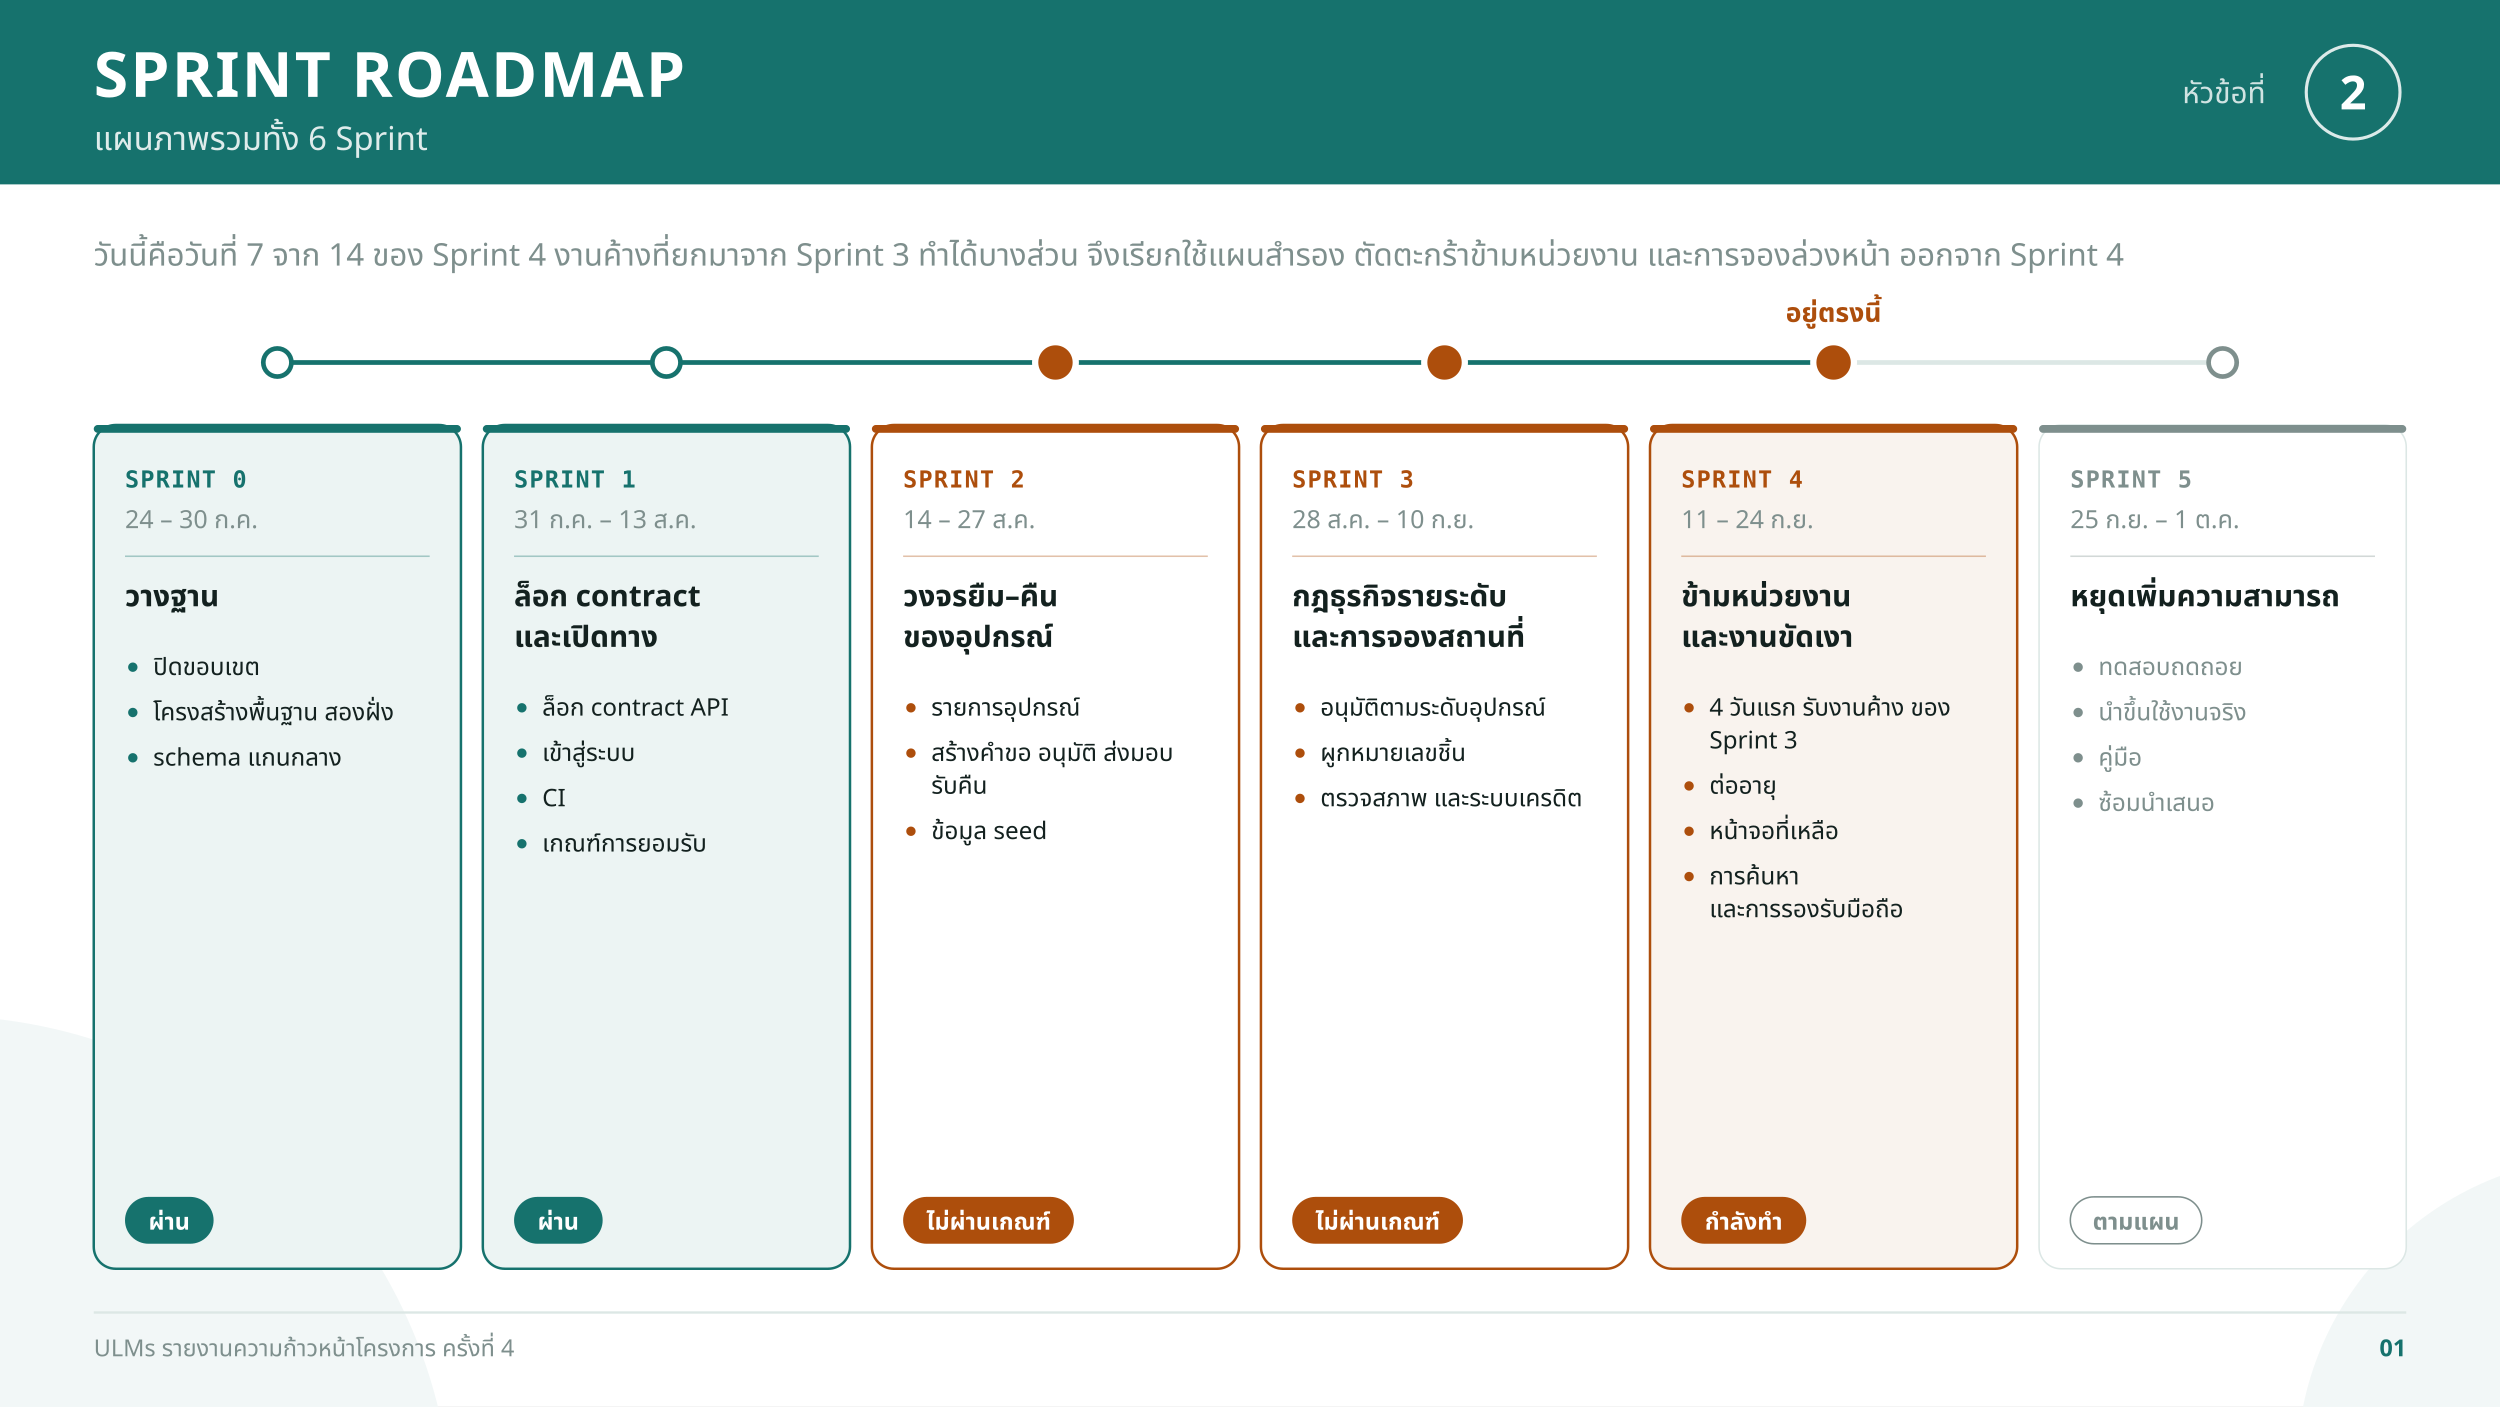
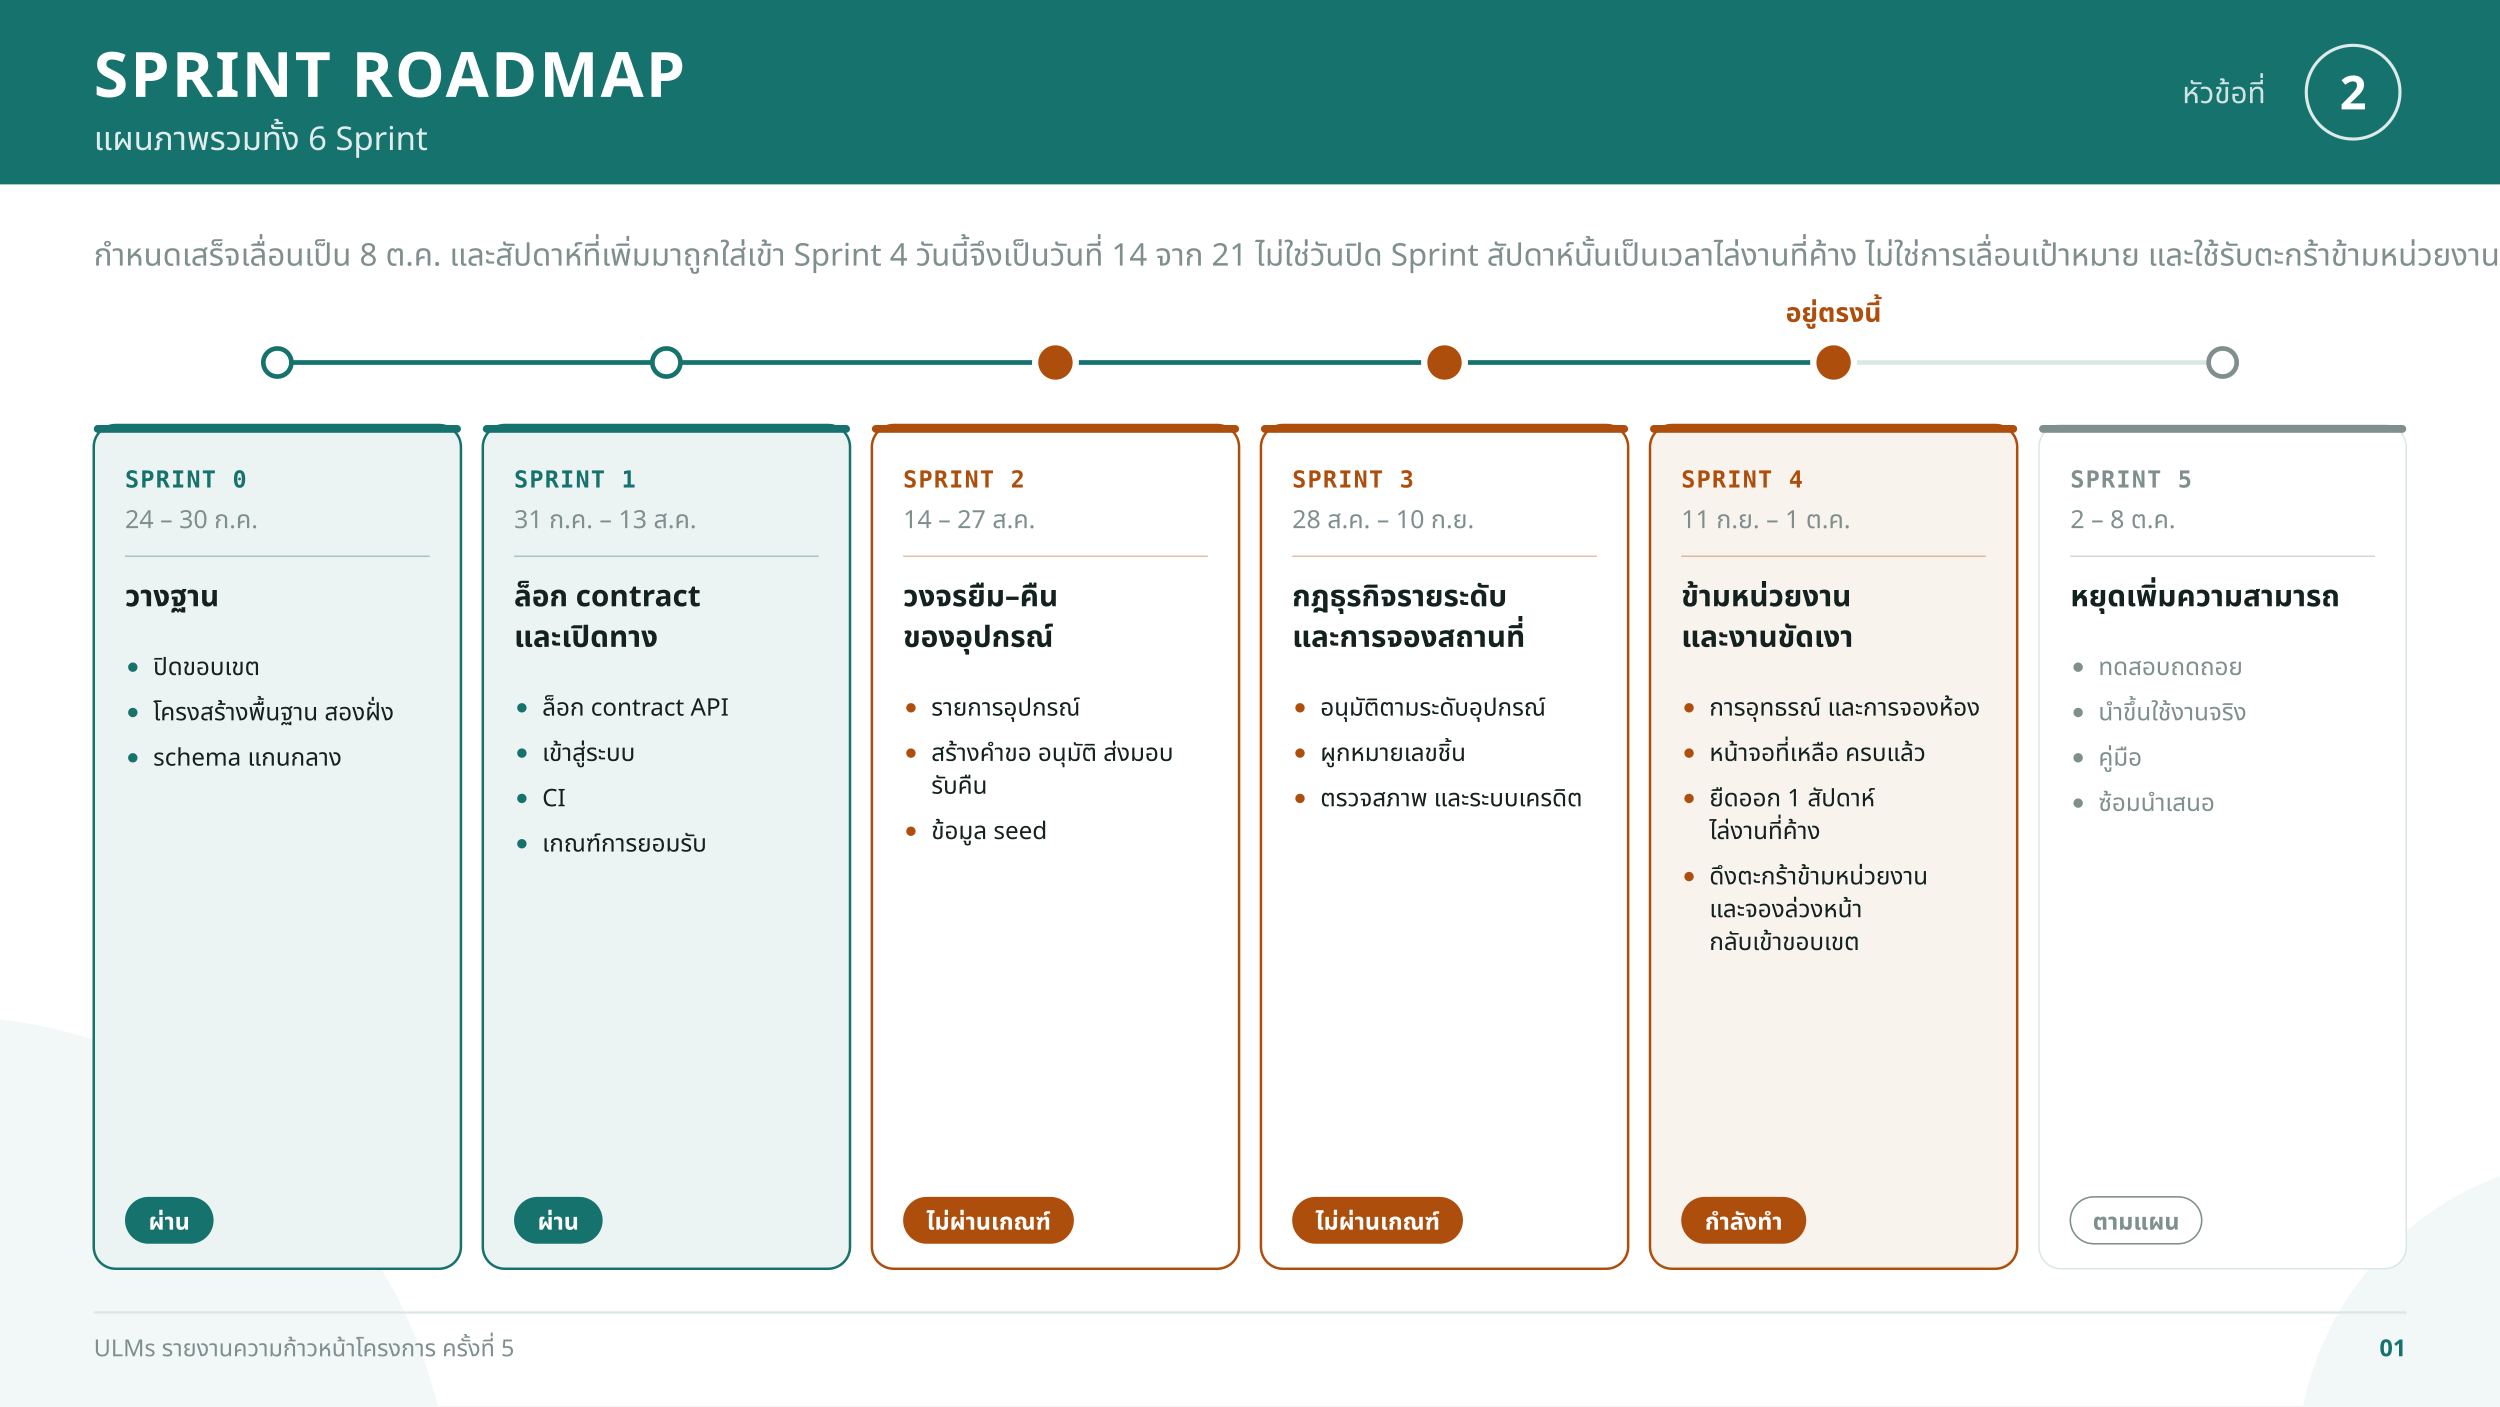
<svg xmlns="http://www.w3.org/2000/svg" width="1600" height="900" viewBox="0 0 1600 900">
  <rect width="1600" height="900" fill="#FFFFFF" />
  <circle cx="-40" cy="980" r="330" fill="#F2F7F7" />
  <circle cx="1670" cy="940" r="200" fill="#F2F7F7" />
  <rect x="0.0" y="0.0" width="1600.0" height="118.0" fill="#16726D" />
  <text x="60.0" y="62.0" font-family="Laksaman, Noto Sans Thai, sans-serif" font-size="40" fill="#FFFFFF" font-weight="700" letter-spacing="1.4">SPRINT ROADMAP</text>
  <text x="60.0" y="96.0" font-family="Laksaman, Noto Sans Thai, sans-serif" font-size="21" fill="#FFFFFF" opacity="0.86">แผนภาพรวมทั้ง 6 Sprint</text>
  <text x="1450.0" y="66.0" font-family="Laksaman, Noto Sans Thai, sans-serif" font-size="19" fill="#FFFFFF" text-anchor="end" opacity="0.8">หัวข้อที่</text>
  <circle cx="1506" cy="59.0" r="30" fill="none" stroke="#FFFFFF" stroke-width="2" opacity="0.85" />
  <text x="1506.0" y="70.0" font-family="Laksaman, Noto Sans Thai, sans-serif" font-size="30" fill="#FFFFFF" font-weight="700" text-anchor="middle">2</text>
  <line x1="60" y1="840" x2="1540" y2="840" stroke="#DCE7E5" stroke-width="1.5" />
-   <text x="60.0" y="868.0" font-family="Laksaman, Noto Sans Thai, sans-serif" font-size="15" fill="#7E8F8D">ULMs รายงานความก้าวหน้าโครงการ ครั้งที่ 4</text>
+   <text x="60.0" y="868.0" font-family="Laksaman, Noto Sans Thai, sans-serif" font-size="15" fill="#7E8F8D">ULMs รายงานความก้าวหน้าโครงการ ครั้งที่ 5</text>
  <text x="1540.0" y="868.0" font-family="Laksaman, Noto Sans Thai, sans-serif" font-size="15" fill="#16726D" font-weight="700" text-anchor="end">01</text>
-   <text x="60.0" y="170.0" font-family="Laksaman, Noto Sans Thai, sans-serif" font-size="20" fill="#7E8F8D">วันนี้คือวันที่ 7 จาก 14 ของ Sprint 4 งานค้างที่ยกมาจาก Sprint 3 ทำได้บางส่วน จึงเรียกใช้แผนสำรอง ตัดตะกร้าข้ามหน่วยงาน และการจองล่วงหน้า ออกจาก Sprint 4</text>
+   <text x="60.0" y="170.0" font-family="Laksaman, Noto Sans Thai, sans-serif" font-size="20" fill="#7E8F8D">กำหนดเสร็จเลื่อนเป็น 8 ต.ค. และสัปดาห์ที่เพิ่มมาถูกใส่เข้า Sprint 4 วันนี้จึงเป็นวันที่ 14 จาก 21 ไม่ใช่วันปิด Sprint สัปดาห์นั้นเป็นเวลาไล่งานที่ค้าง ไม่ใช่การเลื่อนเป้าหมาย และใช้รับตะกร้าข้ามหน่วยงาน กับการจองล่วงหน้า ที่ดึงกลับเข้าขอบเขต</text>
  <line x1="177.5" y1="232" x2="1422.5" y2="232" stroke="#DCE7E5" stroke-width="3" />
  <line x1="177.5" y1="232" x2="1173.5" y2="232" stroke="#16726D" stroke-width="3" />
  <circle cx="177.5" cy="232" r="9" fill="#FFFFFF" stroke="#16726D" stroke-width="3" />
  <rect x="60.0" y="272.0" width="235.0" height="540.0" fill="#ECF4F3" rx="14" stroke="#16726D" stroke-width="1.6" />
  <rect x="60.0" y="272.0" width="235.0" height="5.0" fill="#16726D" rx="2.5" />
  <text x="80.0" y="312.0" font-family="DejaVu Sans Mono, Consolas, monospace" font-size="15" fill="#16726D" font-weight="700" letter-spacing="0.8">SPRINT 0</text>
  <text x="80.0" y="338.0" font-family="Laksaman, Noto Sans Thai, sans-serif" font-size="16" fill="#7E8F8D">24 – 30 ก.ค.</text>
  <line x1="80.0" y1="356" x2="275.0" y2="356" stroke="#16726D" stroke-width="1" opacity="0.35" />
  <text x="80.0" y="388.0" font-family="Laksaman, Noto Sans Thai, sans-serif" font-size="19" fill="#13211F" font-weight="700">วางฐาน</text>
  <circle cx="85.0" cy="427.0" r="3" fill="#16726D" />
  <text x="98.0" y="432.0" font-family="Laksaman, Noto Sans Thai, sans-serif" font-size="15.5" fill="#13211F">ปิดขอบเขต</text>
  <circle cx="85.0" cy="456.0" r="3" fill="#16726D" />
  <text x="98.0" y="461.0" font-family="Laksaman, Noto Sans Thai, sans-serif" font-size="15.5" fill="#13211F">โครงสร้างพื้นฐาน สองฝั่ง</text>
  <circle cx="85.0" cy="485.0" r="3" fill="#16726D" />
  <text x="98.0" y="490.0" font-family="Laksaman, Noto Sans Thai, sans-serif" font-size="15.5" fill="#13211F">schema แกนกลาง</text>
  <rect x="80.0" y="766.0" width="56.7" height="30.0" fill="#16726D" rx="15" />
  <text x="108.3" y="787.0" font-family="Laksaman, Noto Sans Thai, sans-serif" font-size="15" fill="#FFFFFF" font-weight="700" text-anchor="middle">ผ่าน</text>
  <circle cx="426.5" cy="232" r="9" fill="#FFFFFF" stroke="#16726D" stroke-width="3" />
  <rect x="309.0" y="272.0" width="235.0" height="540.0" fill="#ECF4F3" rx="14" stroke="#16726D" stroke-width="1.6" />
  <rect x="309.0" y="272.0" width="235.0" height="5.0" fill="#16726D" rx="2.5" />
  <text x="329.0" y="312.0" font-family="DejaVu Sans Mono, Consolas, monospace" font-size="15" fill="#16726D" font-weight="700" letter-spacing="0.8">SPRINT 1</text>
  <text x="329.0" y="338.0" font-family="Laksaman, Noto Sans Thai, sans-serif" font-size="16" fill="#7E8F8D">31 ก.ค. – 13 ส.ค.</text>
  <line x1="329.0" y1="356" x2="524.0" y2="356" stroke="#16726D" stroke-width="1" opacity="0.35" />
  <text x="329.0" y="388.0" font-family="Laksaman, Noto Sans Thai, sans-serif" font-size="19" fill="#13211F" font-weight="700">ล็อก contract</text>
  <text x="329.0" y="414.0" font-family="Laksaman, Noto Sans Thai, sans-serif" font-size="19" fill="#13211F" font-weight="700">และเปิดทาง</text>
  <circle cx="334.0" cy="453.0" r="3" fill="#16726D" />
  <text x="347.0" y="458.0" font-family="Laksaman, Noto Sans Thai, sans-serif" font-size="15.5" fill="#13211F">ล็อก contract API</text>
  <circle cx="334.0" cy="482.0" r="3" fill="#16726D" />
  <text x="347.0" y="487.0" font-family="Laksaman, Noto Sans Thai, sans-serif" font-size="15.5" fill="#13211F">เข้าสู่ระบบ</text>
  <circle cx="334.0" cy="511.0" r="3" fill="#16726D" />
  <text x="347.0" y="516.0" font-family="Laksaman, Noto Sans Thai, sans-serif" font-size="15.5" fill="#13211F">CI</text>
  <circle cx="334.0" cy="540.0" r="3" fill="#16726D" />
  <text x="347.0" y="545.0" font-family="Laksaman, Noto Sans Thai, sans-serif" font-size="15.5" fill="#13211F">เกณฑ์การยอมรับ</text>
  <rect x="329.0" y="766.0" width="56.7" height="30.0" fill="#16726D" rx="15" />
  <text x="357.3" y="787.0" font-family="Laksaman, Noto Sans Thai, sans-serif" font-size="15" fill="#FFFFFF" font-weight="700" text-anchor="middle">ผ่าน</text>
  <circle cx="675.5" cy="232" r="15" fill="#FFFFFF" />
  <circle cx="675.5" cy="232" r="11" fill="#AD4E0C" />
  <rect x="558.0" y="272.0" width="235.0" height="540.0" fill="#FFFFFF" rx="14" stroke="#AD4E0C" stroke-width="1.6" />
  <rect x="558.0" y="272.0" width="235.0" height="5.0" fill="#AD4E0C" rx="2.5" />
  <text x="578.0" y="312.0" font-family="DejaVu Sans Mono, Consolas, monospace" font-size="15" fill="#AD4E0C" font-weight="700" letter-spacing="0.8">SPRINT 2</text>
  <text x="578.0" y="338.0" font-family="Laksaman, Noto Sans Thai, sans-serif" font-size="16" fill="#7E8F8D">14 – 27 ส.ค.</text>
  <line x1="578.0" y1="356" x2="773.0" y2="356" stroke="#AD4E0C" stroke-width="1" opacity="0.35" />
  <text x="578.0" y="388.0" font-family="Laksaman, Noto Sans Thai, sans-serif" font-size="19" fill="#13211F" font-weight="700">วงจรยืม–คืน</text>
  <text x="578.0" y="414.0" font-family="Laksaman, Noto Sans Thai, sans-serif" font-size="19" fill="#13211F" font-weight="700">ของอุปกรณ์</text>
  <circle cx="583.0" cy="453.0" r="3" fill="#AD4E0C" />
  <text x="596.0" y="458.0" font-family="Laksaman, Noto Sans Thai, sans-serif" font-size="15.5" fill="#13211F">รายการอุปกรณ์</text>
  <circle cx="583.0" cy="482.0" r="3" fill="#AD4E0C" />
  <text x="596.0" y="487.0" font-family="Laksaman, Noto Sans Thai, sans-serif" font-size="15.5" fill="#13211F">สร้างคำขอ อนุมัติ ส่งมอบ</text>
  <text x="596.0" y="508.0" font-family="Laksaman, Noto Sans Thai, sans-serif" font-size="15.5" fill="#13211F">รับคืน</text>
  <circle cx="583.0" cy="532.0" r="3" fill="#AD4E0C" />
  <text x="596.0" y="537.0" font-family="Laksaman, Noto Sans Thai, sans-serif" font-size="15.5" fill="#13211F">ข้อมูล seed</text>
  <rect x="578.0" y="766.0" width="109.3" height="30.0" fill="#AD4E0C" rx="15" />
  <text x="632.7" y="787.0" font-family="Laksaman, Noto Sans Thai, sans-serif" font-size="15" fill="#FFFFFF" font-weight="700" text-anchor="middle">ไม่ผ่านเกณฑ์</text>
  <circle cx="924.5" cy="232" r="15" fill="#FFFFFF" />
  <circle cx="924.5" cy="232" r="11" fill="#AD4E0C" />
  <rect x="807.0" y="272.0" width="235.0" height="540.0" fill="#FFFFFF" rx="14" stroke="#AD4E0C" stroke-width="1.6" />
  <rect x="807.0" y="272.0" width="235.0" height="5.0" fill="#AD4E0C" rx="2.5" />
  <text x="827.0" y="312.0" font-family="DejaVu Sans Mono, Consolas, monospace" font-size="15" fill="#AD4E0C" font-weight="700" letter-spacing="0.8">SPRINT 3</text>
  <text x="827.0" y="338.0" font-family="Laksaman, Noto Sans Thai, sans-serif" font-size="16" fill="#7E8F8D">28 ส.ค. – 10 ก.ย.</text>
  <line x1="827.0" y1="356" x2="1022.0" y2="356" stroke="#AD4E0C" stroke-width="1" opacity="0.35" />
  <text x="827.0" y="388.0" font-family="Laksaman, Noto Sans Thai, sans-serif" font-size="19" fill="#13211F" font-weight="700">กฎธุรกิจรายระดับ</text>
  <text x="827.0" y="414.0" font-family="Laksaman, Noto Sans Thai, sans-serif" font-size="19" fill="#13211F" font-weight="700">และการจองสถานที่</text>
  <circle cx="832.0" cy="453.0" r="3" fill="#AD4E0C" />
  <text x="845.0" y="458.0" font-family="Laksaman, Noto Sans Thai, sans-serif" font-size="15.5" fill="#13211F">อนุมัติตามระดับอุปกรณ์</text>
  <circle cx="832.0" cy="482.0" r="3" fill="#AD4E0C" />
  <text x="845.0" y="487.0" font-family="Laksaman, Noto Sans Thai, sans-serif" font-size="15.5" fill="#13211F">ผูกหมายเลขชิ้น</text>
  <circle cx="832.0" cy="511.0" r="3" fill="#AD4E0C" />
  <text x="845.0" y="516.0" font-family="Laksaman, Noto Sans Thai, sans-serif" font-size="15.5" fill="#13211F">ตรวจสภาพ และระบบเครดิต</text>
  <rect x="827.0" y="766.0" width="109.3" height="30.0" fill="#AD4E0C" rx="15" />
  <text x="881.7" y="787.0" font-family="Laksaman, Noto Sans Thai, sans-serif" font-size="15" fill="#FFFFFF" font-weight="700" text-anchor="middle">ไม่ผ่านเกณฑ์</text>
  <circle cx="1173.5" cy="232" r="15" fill="#FFFFFF" />
  <circle cx="1173.5" cy="232" r="11" fill="#AD4E0C" />
  <text x="1173.5" y="206.0" font-family="Laksaman, Noto Sans Thai, sans-serif" font-size="17" fill="#AD4E0C" font-weight="700" text-anchor="middle">อยู่ตรงนี้</text>
  <rect x="1056.0" y="272.0" width="235.0" height="540.0" fill="#F9F3EE" rx="14" stroke="#AD4E0C" stroke-width="1.6" />
  <rect x="1056.0" y="272.0" width="235.0" height="5.0" fill="#AD4E0C" rx="2.5" />
  <text x="1076.0" y="312.0" font-family="DejaVu Sans Mono, Consolas, monospace" font-size="15" fill="#AD4E0C" font-weight="700" letter-spacing="0.8">SPRINT 4</text>
-   <text x="1076.0" y="338.0" font-family="Laksaman, Noto Sans Thai, sans-serif" font-size="16" fill="#7E8F8D">11 – 24 ก.ย.</text>
+   <text x="1076.0" y="338.0" font-family="Laksaman, Noto Sans Thai, sans-serif" font-size="16" fill="#7E8F8D">11 ก.ย. – 1 ต.ค.</text>
  <line x1="1076.0" y1="356" x2="1271.0" y2="356" stroke="#AD4E0C" stroke-width="1" opacity="0.35" />
  <text x="1076.0" y="388.0" font-family="Laksaman, Noto Sans Thai, sans-serif" font-size="19" fill="#13211F" font-weight="700">ข้ามหน่วยงาน</text>
  <text x="1076.0" y="414.0" font-family="Laksaman, Noto Sans Thai, sans-serif" font-size="19" fill="#13211F" font-weight="700">และงานขัดเงา</text>
  <circle cx="1081.0" cy="453.0" r="3" fill="#AD4E0C" />
-   <text x="1094.0" y="458.0" font-family="Laksaman, Noto Sans Thai, sans-serif" font-size="15.5" fill="#13211F">4 วันแรก รับงานค้าง ของ</text>
-   <text x="1094.0" y="479.0" font-family="Laksaman, Noto Sans Thai, sans-serif" font-size="15.5" fill="#13211F">Sprint 3</text>
-   <circle cx="1081.0" cy="503.0" r="3" fill="#AD4E0C" />
-   <text x="1094.0" y="508.0" font-family="Laksaman, Noto Sans Thai, sans-serif" font-size="15.5" fill="#13211F">ต่ออายุ</text>
-   <circle cx="1081.0" cy="532.0" r="3" fill="#AD4E0C" />
-   <text x="1094.0" y="537.0" font-family="Laksaman, Noto Sans Thai, sans-serif" font-size="15.5" fill="#13211F">หน้าจอที่เหลือ</text>
+   <text x="1094.0" y="458.0" font-family="Laksaman, Noto Sans Thai, sans-serif" font-size="15.5" fill="#13211F">การอุทธรณ์ และการจองห้อง</text>
+   <circle cx="1081.0" cy="482.0" r="3" fill="#AD4E0C" />
+   <text x="1094.0" y="487.0" font-family="Laksaman, Noto Sans Thai, sans-serif" font-size="15.5" fill="#13211F">หน้าจอที่เหลือ ครบแล้ว</text>
+   <circle cx="1081.0" cy="511.0" r="3" fill="#AD4E0C" />
+   <text x="1094.0" y="516.0" font-family="Laksaman, Noto Sans Thai, sans-serif" font-size="15.5" fill="#13211F">ยืดออก 1 สัปดาห์</text>
+   <text x="1094.0" y="537.0" font-family="Laksaman, Noto Sans Thai, sans-serif" font-size="15.5" fill="#13211F">ไล่งานที่ค้าง</text>
  <circle cx="1081.0" cy="561.0" r="3" fill="#AD4E0C" />
-   <text x="1094.0" y="566.0" font-family="Laksaman, Noto Sans Thai, sans-serif" font-size="15.5" fill="#13211F">การค้นหา</text>
-   <text x="1094.0" y="587.0" font-family="Laksaman, Noto Sans Thai, sans-serif" font-size="15.5" fill="#13211F">และการรองรับมือถือ</text>
+   <text x="1094.0" y="566.0" font-family="Laksaman, Noto Sans Thai, sans-serif" font-size="15.5" fill="#13211F">ดึงตะกร้าข้ามหน่วยงาน</text>
+   <text x="1094.0" y="587.0" font-family="Laksaman, Noto Sans Thai, sans-serif" font-size="15.5" fill="#13211F">และจองล่วงหน้า</text>
+   <text x="1094.0" y="608.0" font-family="Laksaman, Noto Sans Thai, sans-serif" font-size="15.5" fill="#13211F">กลับเข้าขอบเขต</text>
  <rect x="1076.0" y="766.0" width="80.0" height="30.0" fill="#AD4E0C" rx="15" />
  <text x="1116.0" y="787.0" font-family="Laksaman, Noto Sans Thai, sans-serif" font-size="15" fill="#FFFFFF" font-weight="700" text-anchor="middle">กำลังทำ</text>
  <circle cx="1422.5" cy="232" r="9" fill="#FFFFFF" stroke="#7E8F8D" stroke-width="3" />
  <rect x="1305.0" y="272.0" width="235.0" height="540.0" fill="#FFFFFF" rx="14" stroke="#DCE7E5" stroke-width="1" />
  <rect x="1305.0" y="272.0" width="235.0" height="5.0" fill="#7E8F8D" rx="2.5" />
  <text x="1325.0" y="312.0" font-family="DejaVu Sans Mono, Consolas, monospace" font-size="15" fill="#7E8F8D" font-weight="700" letter-spacing="0.8">SPRINT 5</text>
-   <text x="1325.0" y="338.0" font-family="Laksaman, Noto Sans Thai, sans-serif" font-size="16" fill="#7E8F8D">25 ก.ย. – 1 ต.ค.</text>
+   <text x="1325.0" y="338.0" font-family="Laksaman, Noto Sans Thai, sans-serif" font-size="16" fill="#7E8F8D">2 – 8 ต.ค.</text>
  <line x1="1325.0" y1="356" x2="1520.0" y2="356" stroke="#7E8F8D" stroke-width="1" opacity="0.35" />
  <text x="1325.0" y="388.0" font-family="Laksaman, Noto Sans Thai, sans-serif" font-size="19" fill="#13211F" font-weight="700">หยุดเพิ่มความสามารถ</text>
  <circle cx="1330.0" cy="427.0" r="3" fill="#7E8F8D" />
  <text x="1343.0" y="432.0" font-family="Laksaman, Noto Sans Thai, sans-serif" font-size="15.5" fill="#7E8F8D">ทดสอบถดถอย</text>
  <circle cx="1330.0" cy="456.0" r="3" fill="#7E8F8D" />
  <text x="1343.0" y="461.0" font-family="Laksaman, Noto Sans Thai, sans-serif" font-size="15.5" fill="#7E8F8D">นำขึ้นใช้งานจริง</text>
  <circle cx="1330.0" cy="485.0" r="3" fill="#7E8F8D" />
  <text x="1343.0" y="490.0" font-family="Laksaman, Noto Sans Thai, sans-serif" font-size="15.5" fill="#7E8F8D">คู่มือ</text>
  <circle cx="1330.0" cy="514.0" r="3" fill="#7E8F8D" />
  <text x="1343.0" y="519.0" font-family="Laksaman, Noto Sans Thai, sans-serif" font-size="15.5" fill="#7E8F8D">ซ้อมนำเสนอ</text>
  <rect x="1325.0" y="766.0" width="84.1" height="30.0" fill="#FFFFFF" rx="15" stroke="#7E8F8D" stroke-width="1" />
  <text x="1367.1" y="787.0" font-family="Laksaman, Noto Sans Thai, sans-serif" font-size="15" fill="#7E8F8D" font-weight="700" text-anchor="middle">ตามแผน</text>
</svg>
